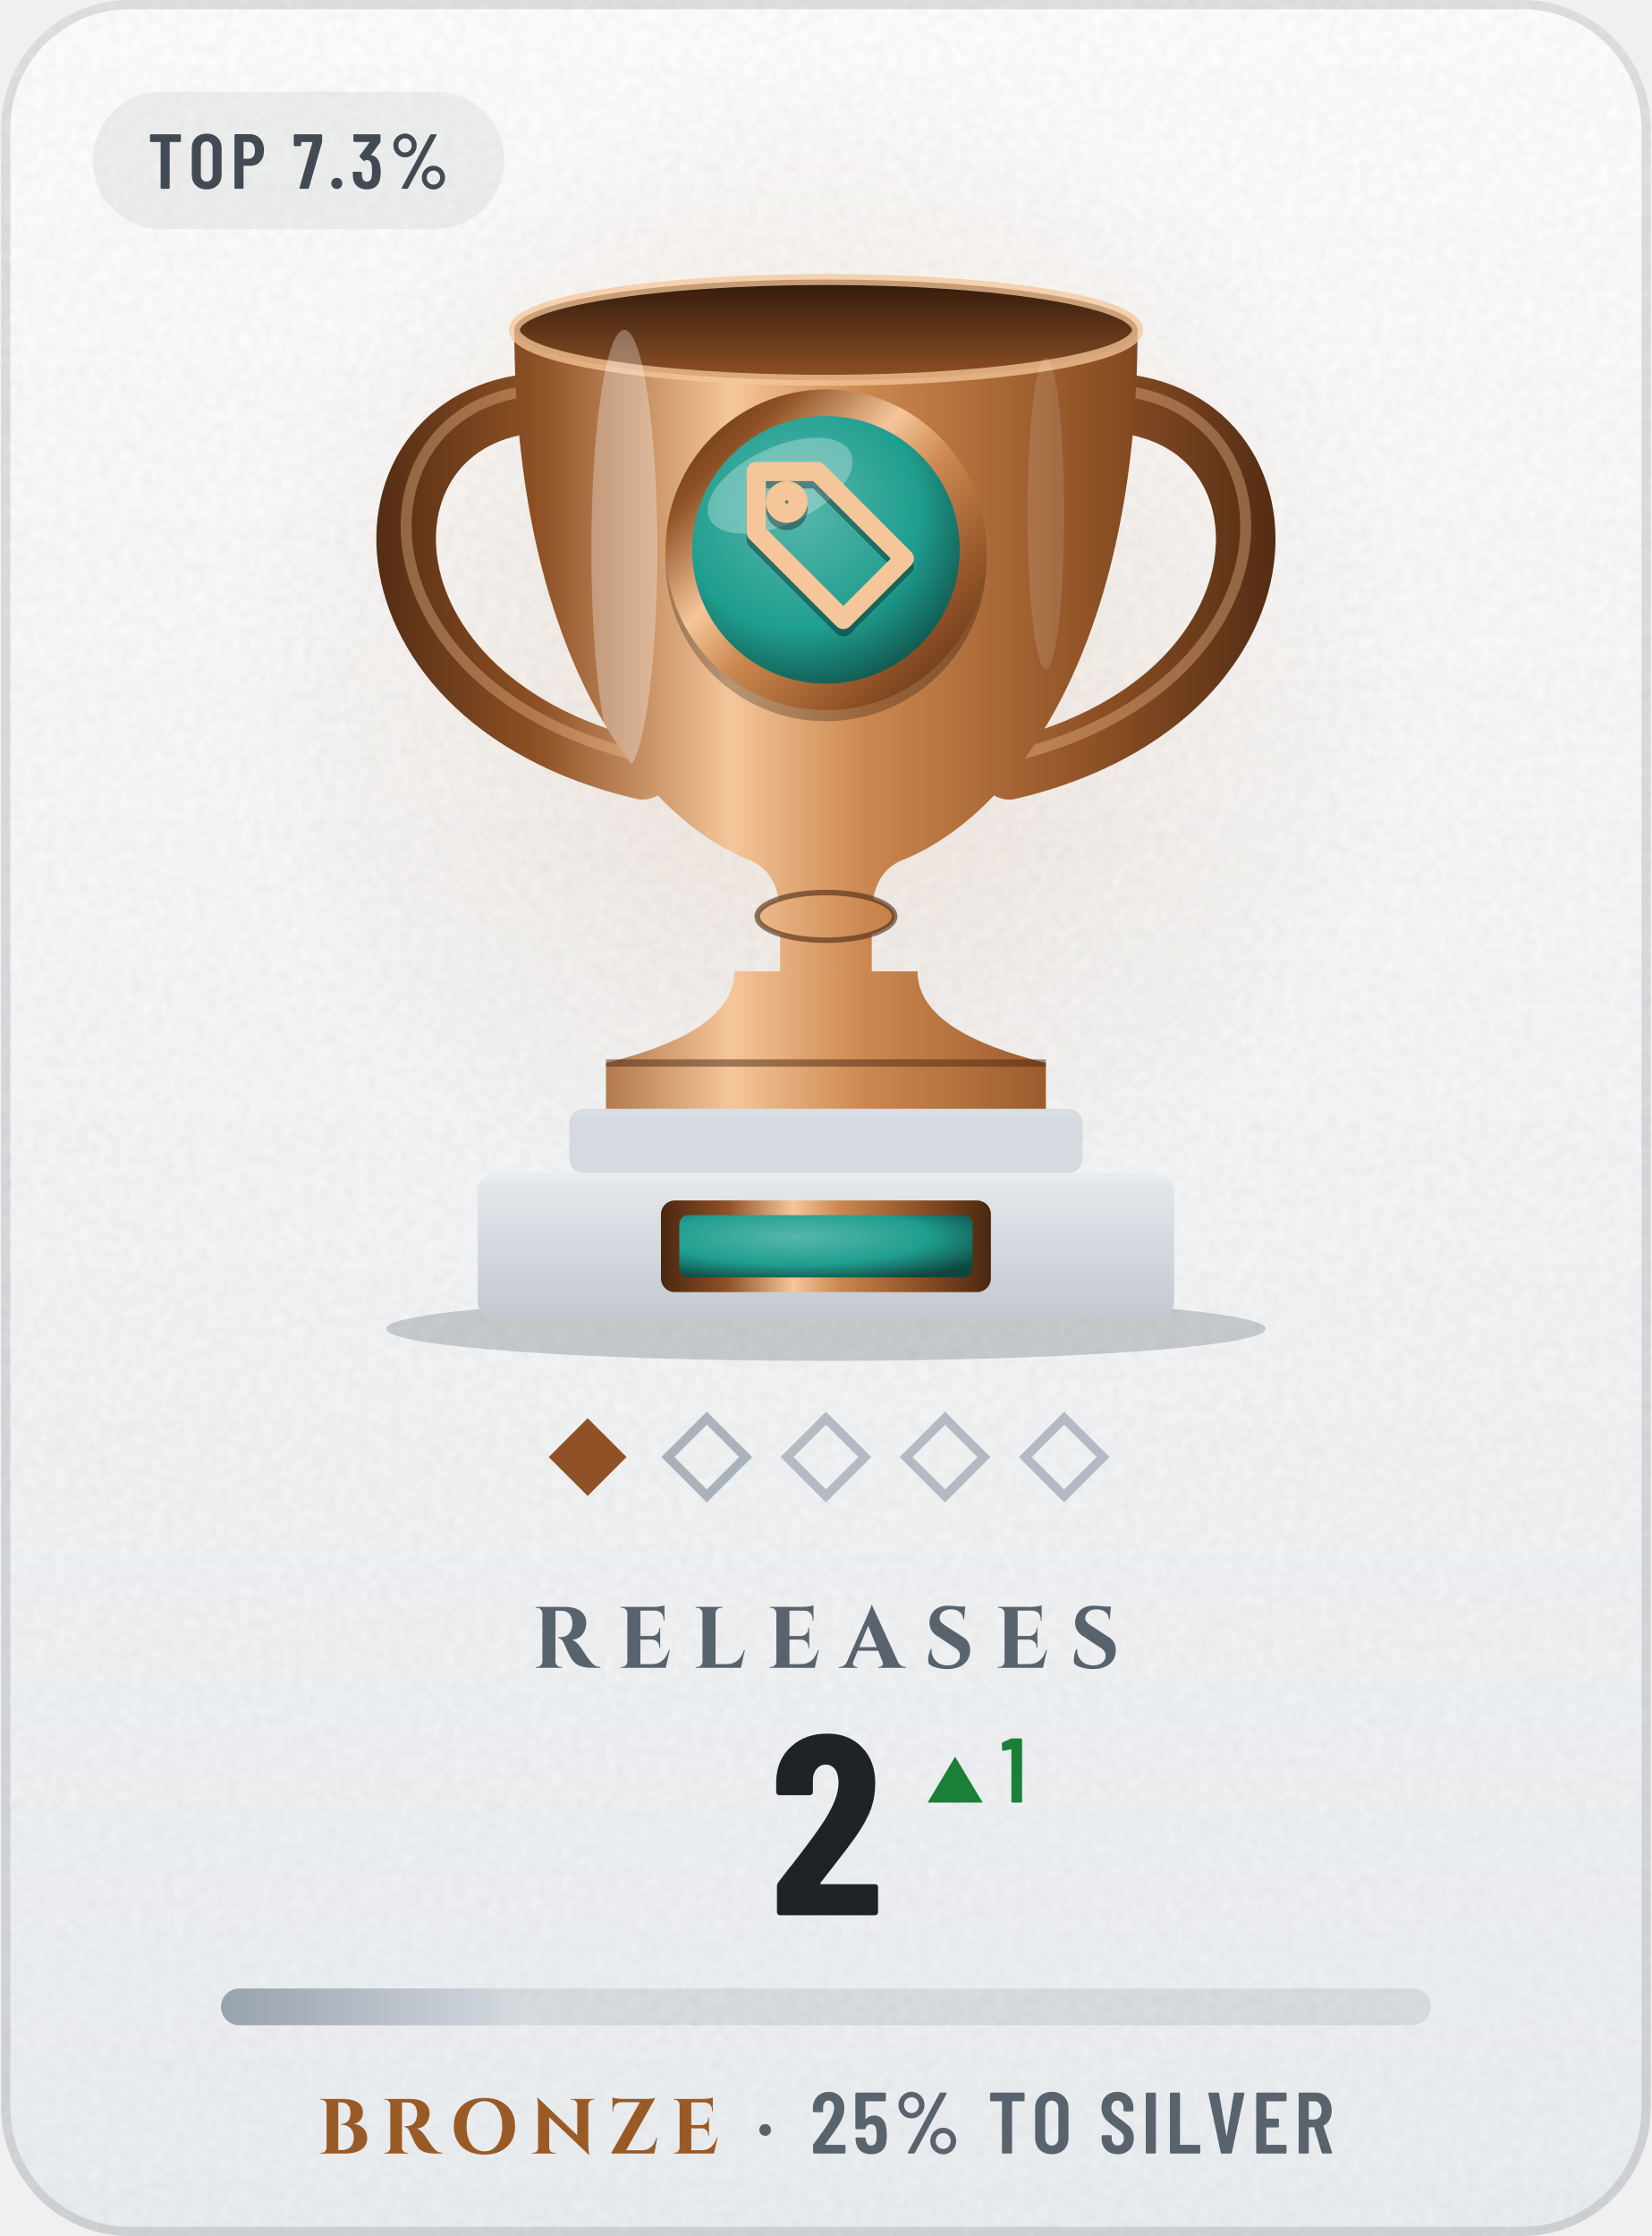
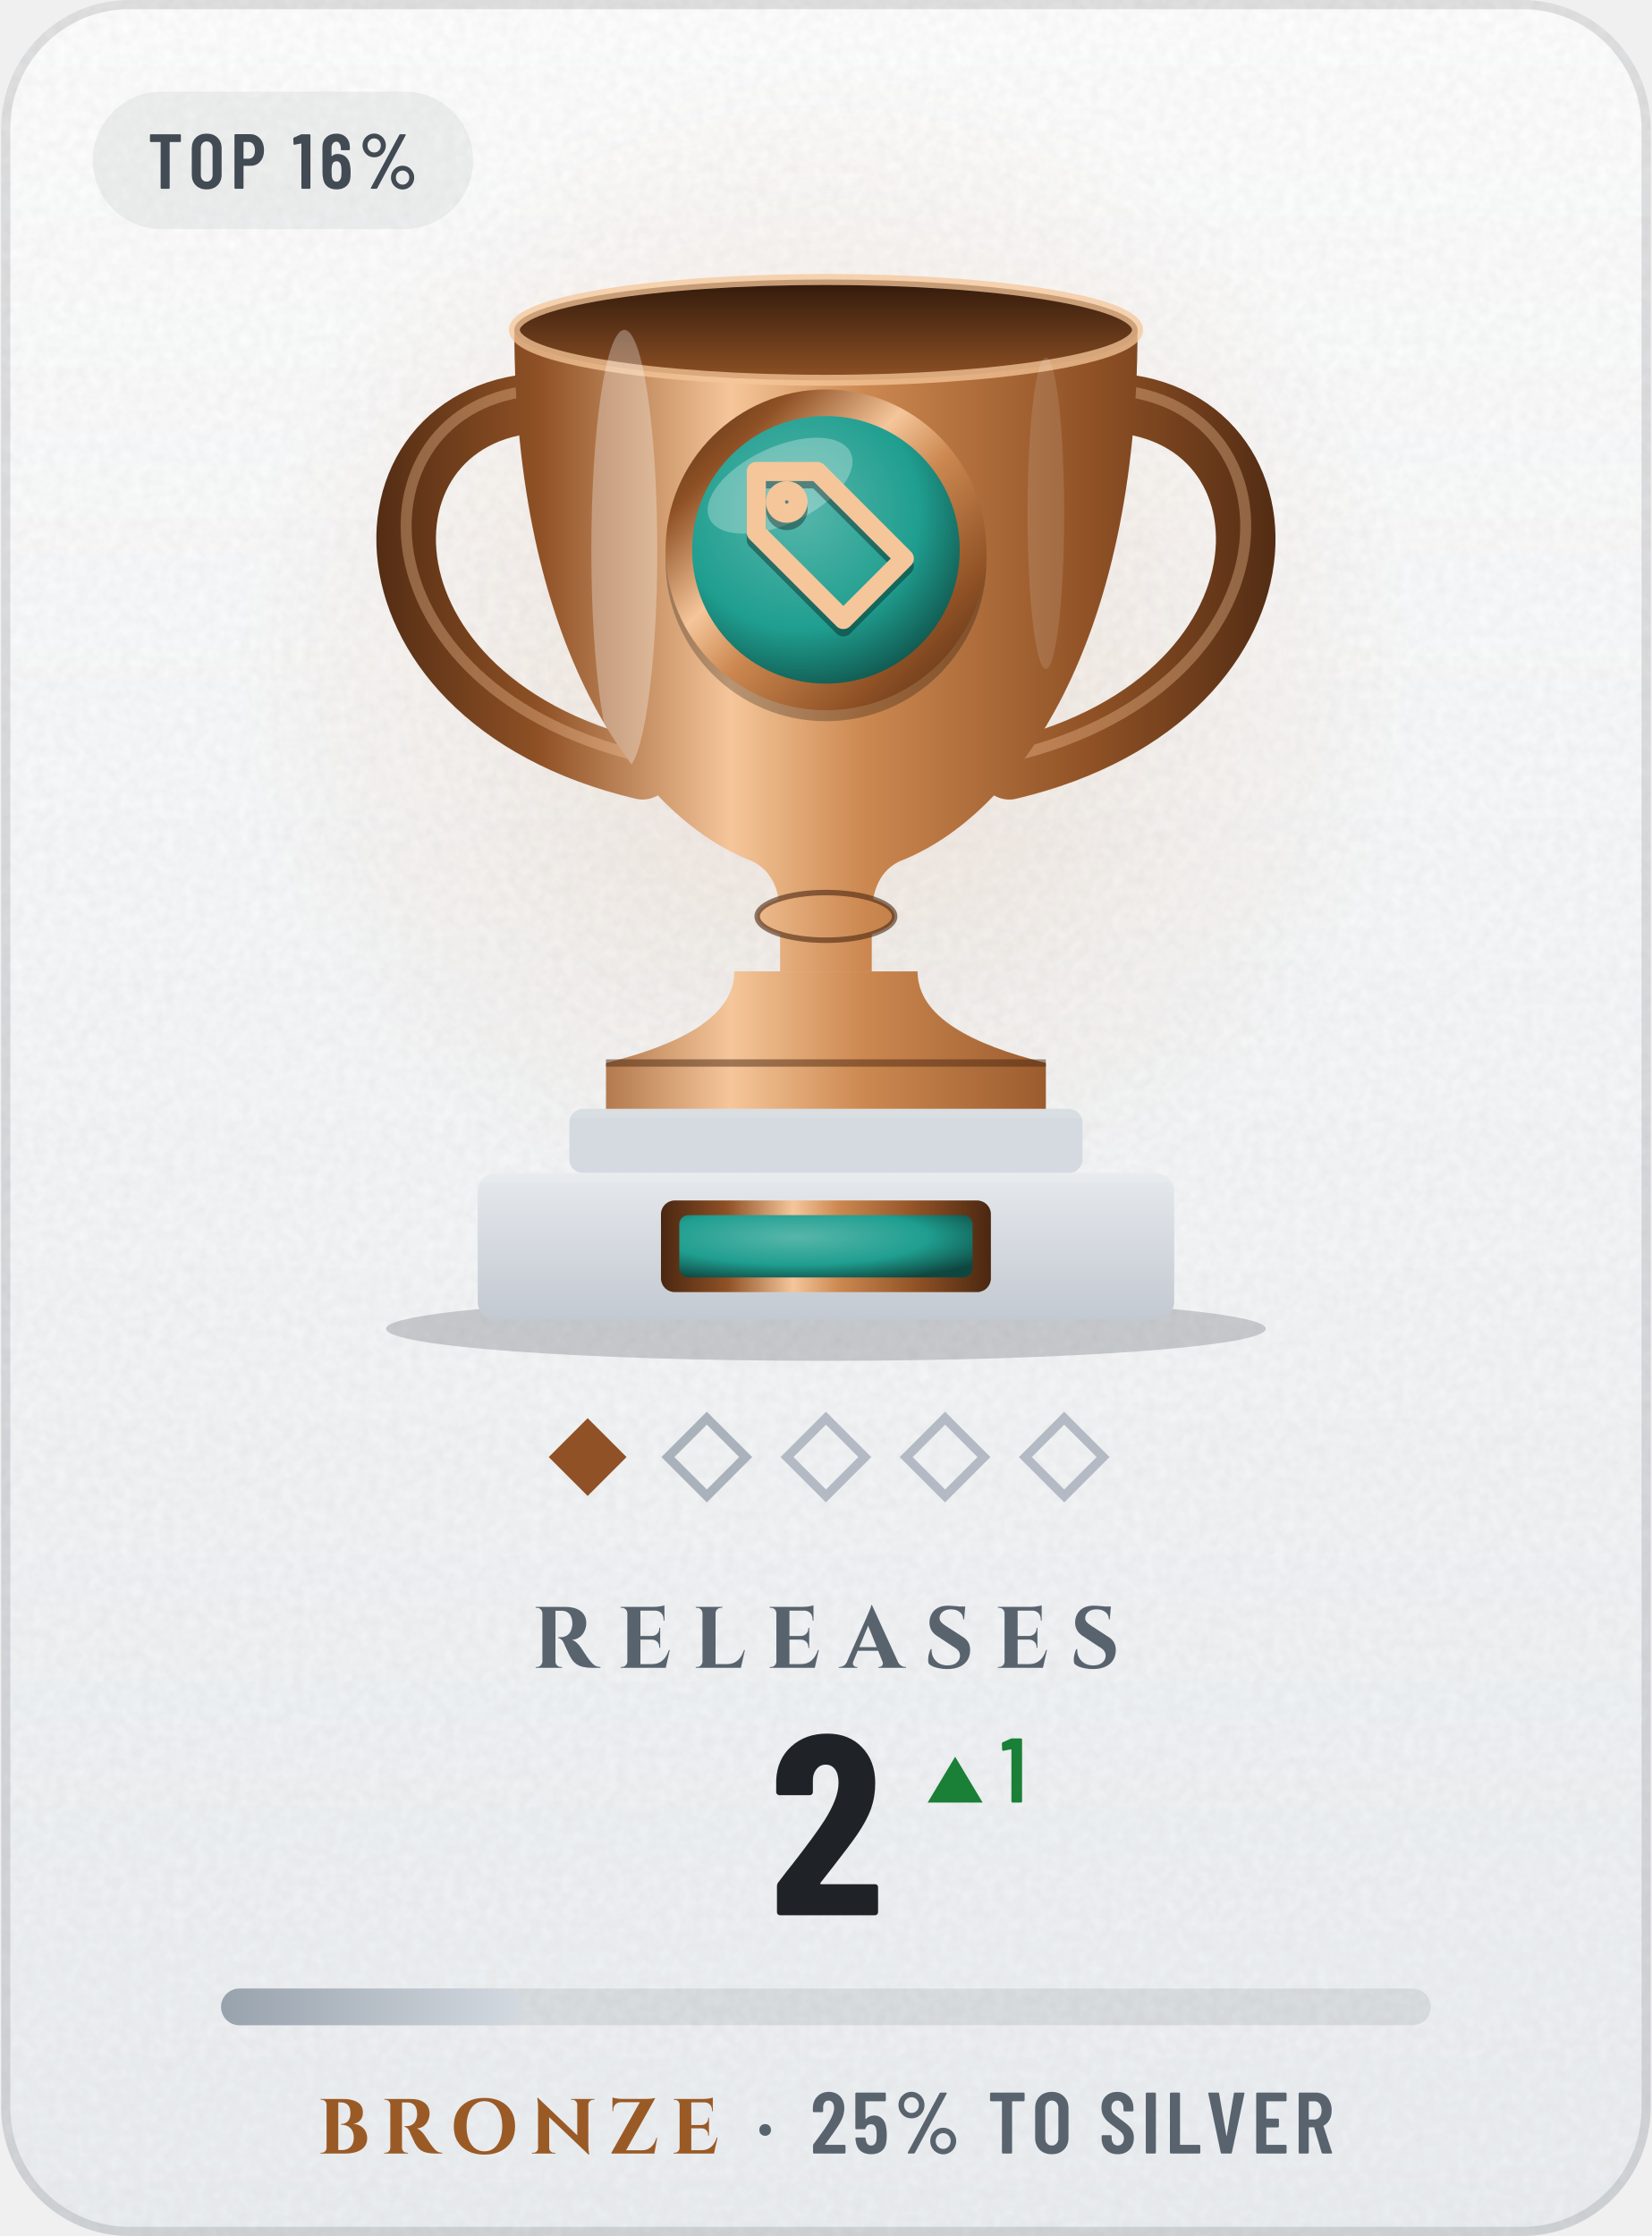
- <svg xmlns="http://www.w3.org/2000/svg" width="164" height="222" viewBox="0 0 180 244" role="img" aria-label="Releases trophy: Bronze, 2, 25% to Silver, top 7.3%, up 1 this week">
+ <svg xmlns="http://www.w3.org/2000/svg" width="164" height="222" viewBox="0 0 180 244" role="img" aria-label="Releases trophy: Bronze, 2, 25% to Silver, top 16%, up 1 this week">
  <defs>
    <linearGradient id="bg" x1="0" y1="0" x2="0" y2="1">
      <stop offset="0" stop-color="#FFFFFF" />
      <stop offset="1" stop-color="#EDF0F3" />
    </linearGradient>
    <clipPath id="card">
      <rect width="180" height="244" rx="14" />
    </clipPath>
    <filter id="grain" x="0" y="0" width="100%" height="100%">
      <feTurbulence type="fractalNoise" baseFrequency=".85" numOctaves="2" stitchTiles="stitch" />
      <feColorMatrix values="0 0 0 0 0 0 0 0 0 0 0 0 0 0 0 0 0 0 .05 0" />
    </filter>
    <radialGradient id="glow" cx=".5" cy=".5" r=".5">
      <stop offset="0" stop-color="#CC8850" stop-opacity="0.19" />
      <stop offset="1" stop-color="#CC8850" stop-opacity="0" />
    </radialGradient>
    <linearGradient id="mh" x1="0" y1="0" x2="1" y2="0">
      <stop offset="0" stop-color="#4A2711" />
      <stop offset="0.2" stop-color="#8F5125" />
      <stop offset="0.4" stop-color="#F5C69A" />
      <stop offset="0.54" stop-color="#CC8850" />
      <stop offset="0.78" stop-color="#8F5125" />
      <stop offset="1" stop-color="#4A2711" />
    </linearGradient>
    <linearGradient id="md" x1="0" y1="0" x2="1" y2="1">
      <stop offset="0" stop-color="#4A2711" />
      <stop offset="0.2" stop-color="#8F5125" />
      <stop offset="0.4" stop-color="#F5C69A" />
      <stop offset="0.54" stop-color="#CC8850" />
      <stop offset="0.78" stop-color="#8F5125" />
      <stop offset="1" stop-color="#4A2711" />
    </linearGradient>
    <linearGradient id="mdr" x1="1" y1="1" x2="0" y2="0">
      <stop offset="0" stop-color="#4A2711" />
      <stop offset="0.2" stop-color="#8F5125" />
      <stop offset="0.4" stop-color="#F5C69A" />
      <stop offset="0.54" stop-color="#CC8850" />
      <stop offset="0.78" stop-color="#8F5125" />
      <stop offset="1" stop-color="#4A2711" />
    </linearGradient>
    <linearGradient id="dia" x1="0" y1="0" x2="1" y2="0">
      <stop offset="0" stop-color="#2F7DD1" />
      <stop offset=".5" stop-color="#7B61E0" />
      <stop offset="1" stop-color="#C2449A" />
    </linearGradient>
    <linearGradient id="pb" x1="0" y1="0" x2="1" y2="0">
      <stop offset="0" stop-color="#98A2AD" />
      <stop offset="1" stop-color="#D4DAE0" />
    </linearGradient>
    <linearGradient id="shg" x1="0" y1="0" x2="1" y2="0">
      <stop offset="0" stop-color="#FFFFFF" stop-opacity="0" />
      <stop offset=".5" stop-color="#FFFFFF" stop-opacity=".6" />
      <stop offset="1" stop-color="#FFFFFF" stop-opacity="0" />
    </linearGradient>
    <linearGradient id="mu" gradientUnits="userSpaceOnUse" x1="38" y1="0" x2="142" y2="0">
      <stop offset="0" stop-color="#4A2711" />
      <stop offset="0.2" stop-color="#8F5125" />
      <stop offset="0.4" stop-color="#F5C69A" />
      <stop offset="0.54" stop-color="#CC8850" />
      <stop offset="0.78" stop-color="#8F5125" />
      <stop offset="1" stop-color="#4A2711" />
    </linearGradient>
    <linearGradient id="cone" x1="0" y1="0" x2="0" y2="1">
      <stop offset="0" stop-color="#FFFFFF" stop-opacity="0" />
      <stop offset="1" stop-color="#FFFFFF" stop-opacity="0" />
    </linearGradient>
    <linearGradient id="rim" x1="0" y1="0" x2="0" y2="1">
      <stop offset="0" stop-color="#30190B" />
      <stop offset="1" stop-color="#8F5125" />
    </linearGradient>
    <linearGradient id="pl" x1="0" y1="0" x2="0" y2="1">
      <stop offset="0" stop-color="#E6E9ED" />
      <stop offset="1" stop-color="#C3C9D1" />
    </linearGradient>
    <radialGradient id="en" cx=".4" cy=".35" r=".75">
      <stop offset="0" stop-color="#57B6AB" />
      <stop offset=".6" stop-color="#1F9E8F" />
      <stop offset="1" stop-color="#0E4740" />
    </radialGradient>
    <clipPath id="cup">
      <path d="M56 36H124C124 70 111 89 98 94C96 95 95 97 95 100V106H85V100C85 97 84 95 82 94C69 89 56 70 56 36Z" />
      <path d="M80 106H100C100 111 106 114 114 116V121H66V116C74 114 80 111 80 106Z" />
    </clipPath>
  </defs>
  <g clip-path="url(#card)">
    <rect width="180" height="244" fill="url(#bg)" />
    <rect width="180" height="244" filter="url(#grain)" />
  </g>
  <rect x=".5" y=".5" width="179" height="243" rx="13.5" fill="none" stroke="#1F2328" stroke-opacity=".13" />
  <circle cx="90" cy="72" r="64" fill="url(#glow)" />
  <ellipse cx="90" cy="145" rx="48" ry="3.5" fill="#1F2328" fill-opacity=".2" />
  <rect x="62" y="121" width="56" height="7" rx="1.5" fill="#D5DAE0" />
  <rect x="62" y="121" width="56" height="1" fill="#FFFFFF" fill-opacity=".1" />
  <rect x="52" y="128" width="76" height="16" rx="2" fill="url(#pl)" />
  <rect x="52" y="128" width="76" height="1" fill="#FFFFFF" fill-opacity=".12" />
  <rect x="72" y="131" width="36" height="10" rx="1.5" fill="url(#mh)" opacity="1" />
  <rect x="74" y="132.6" width="32" height="6.8" rx="1" fill="url(#en)" />
  <path d="M62 44C38 42 36 76 70 84M118 44C142 42 144 76 110 84" fill="none" stroke="url(#mu)" stroke-width="6.5" stroke-linecap="round" />
  <path d="M62 44C38 42 36 76 70 84M118 44C142 42 144 76 110 84" fill="none" stroke="#F5C69A" stroke-opacity=".35" stroke-width="1.2" stroke-linecap="round" transform="translate(0 -1.4)" />
  <path d="M80 106H100C100 111 106 114 114 116V121H66V116C74 114 80 111 80 106Z" fill="url(#mu)" />
  <path d="M56 36H124C124 70 111 89 98 94C96 95 95 97 95 100V106H85V100C85 97 84 95 82 94C69 89 56 70 56 36Z" fill="url(#mu)" />
  <ellipse cx="90" cy="100" rx="7.5" ry="2.6" fill="url(#mu)" stroke="#4A2711" stroke-opacity=".6" stroke-width=".6" />
  <path d="M66 116H114" stroke="#4A2711" stroke-opacity=".5" stroke-width=".8" />
  <ellipse cx="90" cy="36" rx="34" ry="5.5" fill="url(#rim)" stroke="#F5C69A" stroke-opacity=".75" stroke-width="1.2" />
  <g clip-path="url(#cup)">
    <ellipse cx="68" cy="60" rx="3.6" ry="24" fill="#FFFFFF" fill-opacity=".30" />
    <ellipse cx="114" cy="56" rx="2" ry="17" fill="#FFFFFF" fill-opacity=".12" />
  </g>
  <circle cx="90" cy="61.2" r="17.5" fill="#000000" fill-opacity=".25" />
  <circle cx="90" cy="60" r="17.5" fill="url(#md)" />
  <circle cx="90" cy="60" r="14.6" fill="url(#en)" />
  <ellipse cx="85" cy="53" rx="8.5" ry="4.2" transform="rotate(-25 85 53)" fill="#FFFFFF" fill-opacity=".28" />
  <g transform="translate(78.6 49.4) scale(0.95)" fill="none" stroke="#000000" stroke-width="2.2" stroke-linecap="round" stroke-linejoin="round" stroke-opacity=".35">
    <path d="M11 3H4v7l10 10 7-7z" />
    <circle cx="7.5" cy="6.5" r="1.3" />
  </g>
  <g transform="translate(78.6 48.6) scale(0.95)" fill="none" stroke="#F5C69A" stroke-width="2.2" stroke-linecap="round" stroke-linejoin="round">
    <path d="M11 3H4v7l10 10 7-7z" />
    <circle cx="7.5" cy="6.5" r="1.3" />
  </g>
  <rect x="-3" y="-3" width="6" height="6" transform="translate(64 159) rotate(45)" fill="#8F5125" />
  <rect x="-3" y="-3" width="6" height="6" transform="translate(77 159) rotate(45)" fill="none" stroke="#98A2AD" stroke-opacity=".8" />
  <rect x="-3" y="-3" width="6" height="6" transform="translate(90 159) rotate(45)" fill="none" stroke="#B3BAC3" stroke-opacity="1" />
  <rect x="-3" y="-3" width="6" height="6" transform="translate(103 159) rotate(45)" fill="none" stroke="#B3BAC3" stroke-opacity="1" />
  <rect x="-3" y="-3" width="6" height="6" transform="translate(116 159) rotate(45)" fill="none" stroke="#B3BAC3" stroke-opacity="1" />
-   <rect x="10" y="10" width="44.9" height="15" rx="7.5" fill="#1F2328" fill-opacity=".06" />
+   <rect x="10" y="10" width="41.5" height="15" rx="7.5" fill="#1F2328" fill-opacity=".06" />
  <g transform="translate(16 20.6) scale(0.0085 -0.0085)" fill="#424A53">
    <use href="#m84" x="0" />
    <use href="#m79" x="523" />
    <use href="#m80" x="1060" />
-     <use href="#m55" x="1858" />
-     <use href="#m46" x="2321" />
-     <use href="#m51" x="2603" />
-     <use href="#m37" x="3099" />
+     <use href="#m49" x="1858" />
+     <use href="#m54" x="2203" />
+     <use href="#m37" x="2703" />
  </g>
  <g transform="translate(57.9 182) scale(0.0095 -0.0095)" fill="#59636E">
    <use href="#s82" x="0" />
    <use href="#s69" x="979" />
    <use href="#s76" x="1842" />
    <use href="#s69" x="2691" />
    <use href="#s65" x="3554" />
    <use href="#s83" x="4503" />
    <use href="#s69" x="5312" />
    <use href="#s83" x="6176" />
  </g>
  <g transform="translate(83.9 209) scale(0.028 -0.028)" fill="#1F2328">
    <use href="#n50" x="0" />
  </g>
  <polygon points="101.1,196.7 107.1,196.7 104.1,191.7" fill="#1A7F37" />
  <g transform="translate(109.1 196.7) scale(0.01 -0.01)" fill="#1A7F37">
    <use href="#m49" x="0" />
  </g>
  <rect x="24" y="217" width="132" height="4" rx="2" fill="#1F2328" fill-opacity=".09" />
  <rect x="24" y="217" width="33" height="4" rx="2" fill="url(#pb)" />
  <g transform="translate(34.5 235) scale(0.0085 -0.0085)" fill="#9A5A26">
    <use href="#s66" x="0" />
    <use href="#s82" x="815" />
    <use href="#s79" x="1703" />
    <use href="#s78" x="2724" />
    <use href="#s90" x="3730" />
    <use href="#s69" x="4532" />
  </g>
  <g transform="translate(82.4 235) scale(0.009 -0.009)" fill="#59636E">
    <use href="#m183" x="0" />
  </g>
  <g transform="translate(88.3 235) scale(0.0095 -0.0095)" fill="#59636E">
    <use href="#m50" x="0" />
    <use href="#m53" x="478" />
    <use href="#m37" x="958" />
    <use href="#m84" x="2036" />
    <use href="#m79" x="2540" />
    <use href="#m83" x="3312" />
    <use href="#m73" x="3799" />
    <use href="#m76" x="4076" />
    <use href="#m86" x="4543" />
    <use href="#m69" x="5067" />
    <use href="#m82" x="5555" />
  </g>
  <defs>
    <path id="m37" d="M54 557Q54 598 74 633Q94 668 128 688Q163 709 204 709Q244 709 278 688Q313 668 333 633Q353 598 353 557Q353 515 333 480Q313 445 279 424Q245 404 204 404Q163 404 128 424Q94 445 74 480Q54 515 54 557ZM162 14 526 692Q530 700 541 700H599Q606 700 608 696Q610 692 607 686L243 8Q239 0 228 0H170Q163 0 161 4Q159 8 162 14ZM289 557Q289 594 264 620Q239 647 204 647Q168 647 143 621Q118 595 118 557Q118 519 143 492Q168 466 204 466Q240 466 264 492Q289 519 289 557ZM419 144Q419 185 439 220Q459 255 493 276Q527 296 568 296Q609 296 643 276Q677 255 697 220Q717 185 717 144Q717 102 697 67Q677 32 643 12Q609 -9 568 -9Q527 -9 493 12Q459 32 439 67Q419 102 419 144ZM654 144Q654 182 629 208Q604 234 568 234Q532 234 507 208Q482 182 482 144Q482 106 507 80Q532 53 568 53Q604 53 629 80Q654 106 654 144Z" />
-     <path id="m46" d="M35 69Q35 100 55 120Q75 140 106 140Q137 140 156 120Q176 100 176 69Q176 38 156 18Q136 -2 106 -2Q75 -2 55 18Q35 38 35 69Z" />
    <path id="m49" d="M122 700H218Q223 700 226 696Q230 693 230 688V12Q230 7 226 4Q223 0 218 0H126Q121 0 118 4Q114 7 114 12V576Q114 578 112 580Q111 582 109 581L27 565H24Q13 565 13 576L10 643Q10 653 18 657L107 697Q114 700 122 700Z" />
    <path id="m50" d="M173 100H392Q397 100 400 96Q404 93 404 88V12Q404 7 400 4Q397 0 392 0H43Q38 0 34 4Q31 7 31 12V92Q31 101 36 107L75 160Q114 212 152 266Q189 320 215 363Q273 459 273 522Q273 562 256 585Q238 608 209 608Q180 608 163 586Q146 563 147 526V487Q147 482 144 478Q140 475 135 475H41Q36 475 32 478Q29 482 29 487V530Q33 610 84 659Q134 708 214 708Q293 708 342 656Q390 605 390 521Q390 471 373 422Q356 373 319 317Q294 277 260 229Q225 181 214 166Q184 126 170 106Q168 104 169 102Q170 100 173 100Z" />
-     <path id="m51" d="M387 218Q387 169 380 134Q368 66 326 29Q283 -8 210 -8Q134 -8 86 32Q38 73 32 143Q30 165 28 207Q28 219 40 219H132Q144 219 144 207Q146 173 148 156Q153 125 169 108Q185 92 210 92Q234 92 250 108Q266 123 271 152Q276 182 276 230Q276 281 269 315Q263 341 248 355Q233 369 210 369Q195 369 183 360Q177 356 174 356Q172 356 166 360L119 408Q115 412 115 417Q115 421 118 425L243 595Q245 597 244 599Q242 601 239 601H49Q44 601 40 604Q37 608 37 613V688Q37 693 40 696Q44 700 49 700H373Q378 700 382 696Q385 693 385 688V609Q385 602 380 594L266 438Q262 432 268 431Q309 426 338 392Q368 358 378 307Q387 267 387 218Z" />
    <path id="m53" d="M400 216Q400 175 396 146Q391 72 344 32Q297 -8 219 -8Q145 -8 99 30Q53 68 43 144L40 172Q40 184 52 184H144Q156 184 157 172Q157 166 159 154Q171 92 219 92Q244 92 260 108Q275 124 280 153Q284 178 284 217Q284 254 278 281Q273 307 258 322Q242 336 219 336Q171 336 157 290Q154 279 144 279H51Q46 279 42 282Q39 286 39 291V688Q39 693 42 696Q46 700 51 700H377Q382 700 386 696Q389 693 389 688V612Q389 607 386 604Q382 600 377 600H160Q155 600 155 595V400Q155 397 157 396Q159 396 161 398Q178 416 202 426Q227 437 254 437Q314 437 350 398Q387 360 394 290Q400 259 400 216Z" />
-     <path id="m55" d="M90 13 255 594Q257 600 251 600H116Q111 600 111 595V559Q111 554 108 550Q104 547 99 547H28Q23 547 20 550Q16 554 16 559L17 688Q17 693 20 696Q24 700 29 700H368Q373 700 376 696Q380 693 380 688V607Q380 603 378 593L211 10Q208 0 197 0H100Q87 0 90 13Z" />
+     <path id="m54" d="M401 216Q401 193 399 151Q394 75 346 34Q299 -8 221 -8Q147 -8 101 30Q55 69 46 144Q40 171 40 207L39 532Q39 613 88 660Q138 708 219 708Q295 708 343 660Q391 612 391 532V507Q391 502 388 498Q384 495 379 495H287Q282 495 278 498Q275 502 275 507V526Q275 560 258 582Q242 605 219 605Q191 605 174 583Q156 561 156 526V423Q156 420 158 419Q160 418 162 420Q191 447 234 447Q303 447 346 403Q389 359 396 286Q401 253 401 216ZM284 224Q284 250 279 295Q267 353 220 353Q196 353 180 338Q165 322 160 292Q156 257 156 224Q156 195 159 157Q164 125 180 108Q195 91 220 91Q245 91 260 109Q276 127 281 160Q284 196 284 224Z" />
    <path id="m69" d="M391 600H175Q170 600 170 595V406Q170 401 175 401H303Q308 401 312 398Q315 394 315 389V312Q315 307 312 304Q308 300 303 300H175Q170 300 170 295V105Q170 100 175 100H391Q396 100 400 96Q403 93 403 88V12Q403 7 400 4Q396 0 391 0H66Q61 0 58 4Q54 7 54 12V688Q54 693 58 696Q61 700 66 700H391Q396 700 400 696Q403 693 403 688V612Q403 607 400 604Q396 600 391 600Z" />
    <path id="m73" d="M54 12V688Q54 693 58 696Q61 700 66 700H158Q163 700 166 696Q170 693 170 688V12Q170 7 166 4Q163 0 158 0H66Q61 0 58 4Q54 7 54 12Z" />
    <path id="m76" d="M54 12V688Q54 693 58 696Q61 700 66 700H158Q163 700 166 696Q170 693 170 688V105Q170 100 175 100H391Q396 100 400 96Q403 93 403 88V12Q403 7 400 4Q396 0 391 0H66Q61 0 58 4Q54 7 54 12Z" />
    <path id="m79" d="M42 182V518Q42 604 94 656Q147 708 233 708Q319 708 372 656Q425 604 425 518V182Q425 96 372 44Q319 -8 233 -8Q147 -8 94 44Q42 96 42 182ZM309 177V523Q309 561 288 584Q267 608 233 608Q199 608 178 584Q158 561 158 523V177Q158 139 178 116Q199 92 233 92Q267 92 288 116Q309 139 309 177Z" />
    <path id="m80" d="M432 495Q432 405 384 350Q337 295 259 295H174Q169 295 169 290V12Q169 7 166 4Q162 0 157 0H65Q60 0 56 4Q53 7 53 12V689Q53 694 56 698Q60 701 65 701H253Q306 701 346 675Q387 649 410 602Q432 555 432 495ZM316 492Q316 542 294 572Q271 601 234 601H174Q169 601 169 596V391Q169 386 174 386H234Q271 386 294 414Q316 443 316 492Z" />
    <path id="m82" d="M318 10 233 297Q231 301 228 301H175Q170 301 170 296V12Q170 7 166 4Q163 0 158 0H66Q61 0 58 4Q54 7 54 12V688Q54 693 58 696Q61 700 66 700H254Q307 700 348 674Q388 649 410 602Q433 556 433 496Q433 434 409 389Q385 344 342 321Q338 320 339 315L437 14Q438 12 438 9Q438 0 427 0H331Q321 0 318 10ZM170 595V396Q170 391 175 391H236Q272 391 294 419Q317 447 317 495Q317 543 294 572Q272 600 236 600H175Q170 600 170 595Z" />
    <path id="m83" d="M34 173V199Q34 204 38 208Q41 211 46 211H137Q142 211 146 208Q149 204 149 199V179Q149 140 168 116Q188 92 219 92Q250 92 270 114Q290 137 290 174Q290 200 279 219Q268 238 248 255Q228 272 184 304Q134 340 104 368Q73 396 52 436Q32 475 32 527Q32 610 82 659Q132 708 214 708Q297 708 348 656Q399 605 399 520V496Q399 491 396 488Q392 484 387 484H297Q292 484 288 488Q285 491 285 496V522Q285 561 266 584Q246 608 214 608Q184 608 165 586Q146 565 146 527Q146 491 166 466Q187 441 247 397Q308 352 339 324Q370 295 387 261Q404 227 404 180Q404 95 353 44Q302 -8 219 -8Q136 -8 85 42Q34 92 34 173Z" />
    <path id="m84" d="M425 688V612Q425 607 422 604Q418 600 413 600H286Q281 600 281 595V12Q281 7 278 4Q274 0 269 0H177Q172 0 168 4Q165 7 165 12V595Q165 600 160 600H40Q35 600 32 604Q28 607 28 612V688Q28 693 32 696Q35 700 40 700H413Q418 700 422 696Q425 693 425 688Z" />
    <path id="m86" d="M171 11 28 687 27 691Q27 700 38 700H139Q151 700 152 689L235 208Q236 205 238 205Q240 205 241 208L322 689Q323 700 335 700H433Q446 700 443 687L299 11Q297 0 286 0H184Q173 0 171 11Z" />
    <path id="m183" d="M37 286Q37 317 57 337Q77 357 108 357Q139 357 158 337Q178 317 178 286Q178 255 158 235Q138 215 108 215Q77 215 57 235Q37 255 37 286Z" />
    <path id="n50" d="M200 121H409Q414 121 418 118Q421 114 421 109V12Q421 7 418 4Q414 0 409 0H39Q34 0 30 4Q27 7 27 12V113Q27 122 32 128Q72 181 88 200Q176 313 213 371Q267 457 267 516Q267 550 254 568Q240 587 217 587Q194 587 180 568Q166 550 167 521V480Q167 475 164 472Q160 468 155 468H36Q31 468 28 472Q24 475 24 480V527Q28 609 83 658Q138 708 223 708Q307 708 358 655Q410 602 410 515Q410 463 394 416Q377 369 340 315Q312 274 244 187L197 127Q195 125 196 123Q197 121 200 121Z" />
    <path id="s65" d="M354 720 656 60Q671 36 690 25Q714 10 737 10H745V0H427V10H436Q456 10 471 26Q486 43 474 73L425 196H190L138 69Q132 52 136 39Q141 25 153 18Q165 10 177 10H186V0H-28V10H-19Q4 10 29 25Q48 36 62 60L296 589Q299 595 306 612Q314 628 322 649Q331 670 338 690Q345 709 345 720ZM208 238H408L310 484Z" />
    <path id="s66" d="M119 73V627Q118 653 100 672Q81 690 55 690H42V700H331Q404 700 462 682Q519 665 552 628Q585 590 585 529Q585 483 568 451Q550 419 522 402Q494 385 463 381Q513 377 554 353Q594 329 617 289Q640 249 640 195Q640 131 605 88Q570 44 506 22Q443 0 359 0H42V10H55Q81 10 100 28Q118 47 119 73ZM269 657V45H315Q360 45 394 62Q429 79 448 115Q468 151 468 207Q468 251 454 282Q441 313 418 332Q396 352 366 361Q336 370 303 370V379Q326 379 348 386Q370 394 388 410Q405 426 415 452Q425 479 425 516Q425 567 410 598Q394 629 365 643Q336 657 298 657Z" />
    <path id="s69" d="M606 205 560 0H42V10H55Q81 10 100 28Q118 47 119 73V627Q118 653 100 672Q81 690 55 690H42V700H423Q445 700 470 703Q494 706 515 710Q536 714 545 718V543H535V555Q535 601 508 629Q484 653 447 657H269V366H401Q438 367 462 392Q486 416 486 453V460H496V230H486V238Q486 275 462 299Q438 323 401 324H269V43H400Q450 43 488 62Q526 82 553 118Q580 155 596 205Z" />
    <path id="s76" d="M606 205 560 0H42V10H55Q81 10 100 28Q118 47 119 73V627Q118 653 100 672Q81 690 55 690H42V700H346V690H333Q307 690 288 672Q270 653 269 627V43H400Q450 43 488 62Q526 82 553 118Q580 155 596 205Z" />
    <path id="s78" d="M108 715 613 234V629Q612 655 594 672Q577 690 551 690H532V700H835V690H817Q792 690 774 672Q756 655 755 629V114Q755 77 758 48Q761 18 764 2L767 -14H758L252 467L253 71Q253 46 271 28Q289 10 314 10H333V0H30V10H49Q74 10 92 28Q110 46 110 71V590Q110 646 104 681L98 715Z" />
    <path id="s79" d="M442 714Q562 714 650 670Q739 625 788 544Q836 463 836 350Q836 238 788 156Q739 75 650 30Q562 -14 442 -14Q322 -14 234 30Q145 75 97 156Q49 237 49 350Q49 462 97 544Q145 625 234 670Q322 714 442 714ZM442 28Q513 28 564 68Q615 107 643 179Q671 251 671 350Q671 449 643 521Q615 593 564 632Q513 672 442 672Q372 672 320 632Q269 593 241 521Q213 449 213 350Q213 251 241 179Q269 107 320 68Q372 28 442 28Z" />
    <path id="s82" d="M122 73V627Q121 653 102 672Q84 690 58 690H45V700H388Q433 700 476 690Q519 680 552 658Q586 636 606 600Q626 564 626 511Q626 469 608 428Q591 386 555 356Q519 327 462 321Q494 311 520 285Q547 259 564 233Q565 231 576 215Q586 199 602 176Q617 152 634 128Q651 104 665 86Q687 59 705 42Q723 26 743 18Q763 11 789 10V0H691Q637 0 593 10Q549 19 515 42Q481 65 456 104Q448 116 438 134Q429 153 419 174Q409 195 400 214Q390 234 383 250Q376 266 373 275Q360 307 342 323Q325 339 305 342V352H336Q363 352 388 363Q414 374 434 399Q454 424 462 468Q464 477 466 489Q467 501 466 516Q463 588 430 622Q397 655 348 656Q334 657 318 656Q301 656 288 656H272V73Q272 47 291 28Q310 10 336 10H348V0H45V10H58Q84 10 102 28Q121 47 122 73Z" />
    <path id="s83" d="M277 714Q297 714 326 712Q356 710 388 707Q399 705 409 704H476L475 692Q475 692 475 692L463 557H453Q453 609 414 640Q376 672 312 672Q254 672 218 644Q183 616 181 576Q180 546 200 524Q220 502 251 483L442 359Q488 333 512 291Q535 249 532 193Q527 95 457 40Q387 -14 267 -14Q223 -14 182 -6Q140 1 108 14Q76 28 57 47Q49 69 50 100Q51 131 60 163Q68 195 81 216H90Q86 165 108 122Q131 78 174 52Q218 27 278 28Q344 29 380 62Q416 94 416 140Q416 171 398 196Q379 221 337 244L162 360Q109 390 85 437Q61 484 66 539Q71 591 97 630Q123 670 168 692Q214 714 277 714Z" />
    <path id="s90" d="M605 714V705L234 42H443Q509 42 556 86Q604 129 623 201H633L597 0H45V9L411 659H170Q123 658 96 630Q69 603 69 556V544H59V719Q69 715 90 711Q110 707 135 704Q160 701 181 701H499Q519 701 542 703Q564 705 582 708Q599 711 605 714Z" />
  </defs>
</svg>
